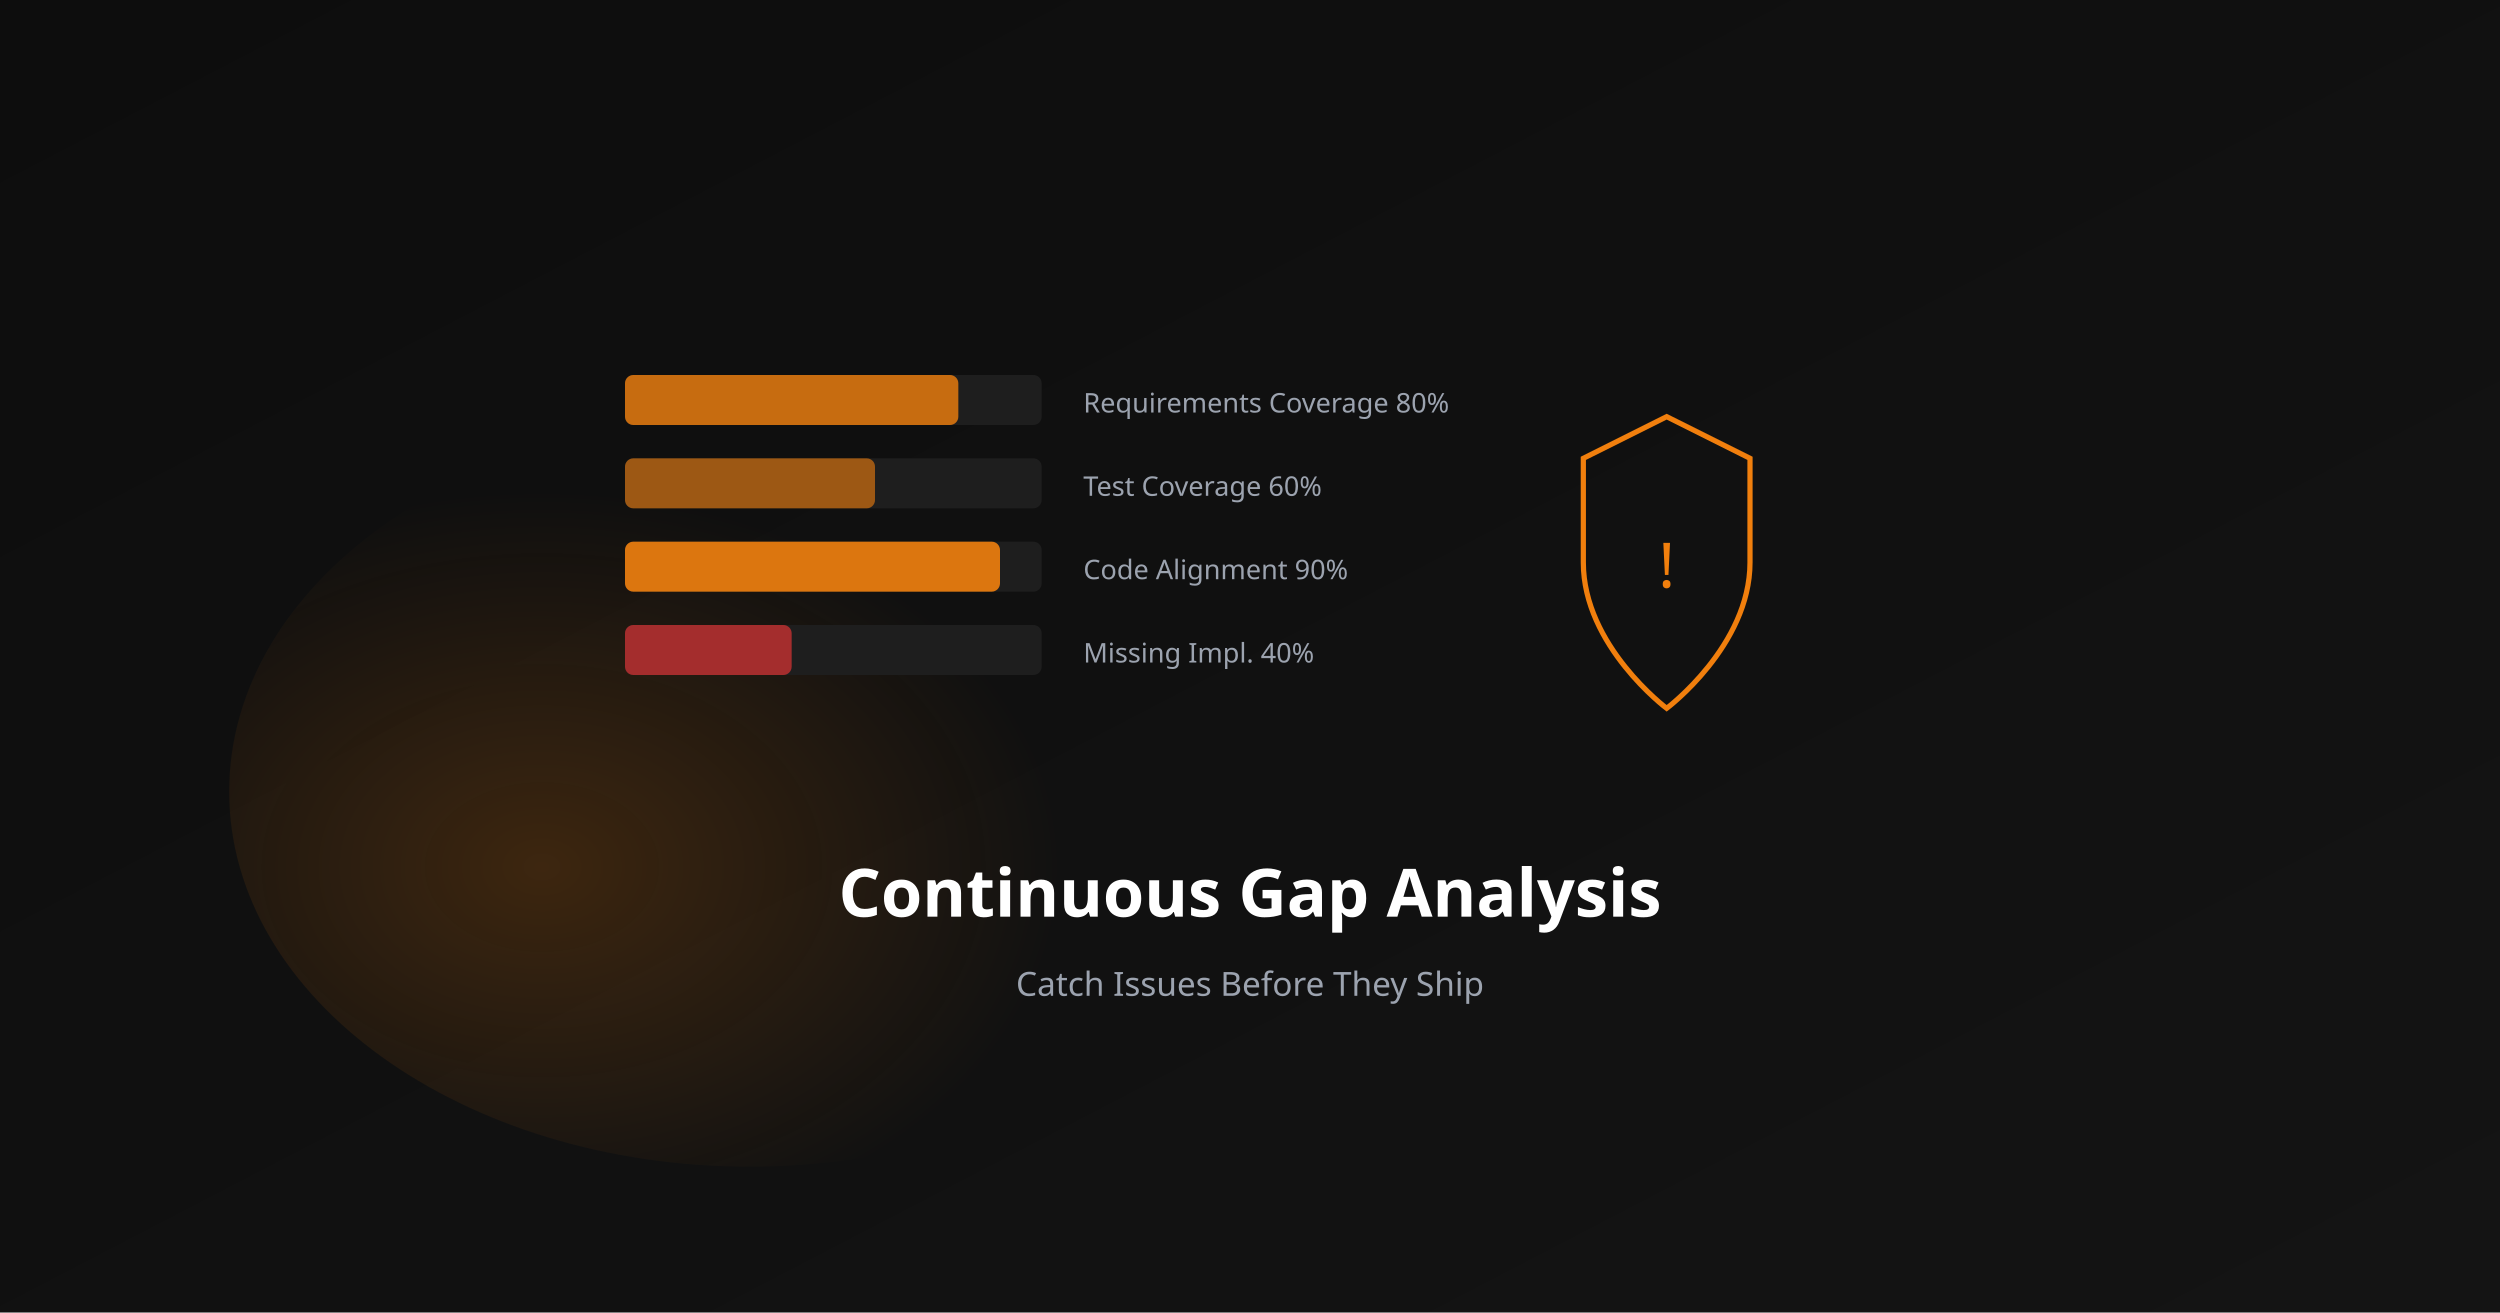
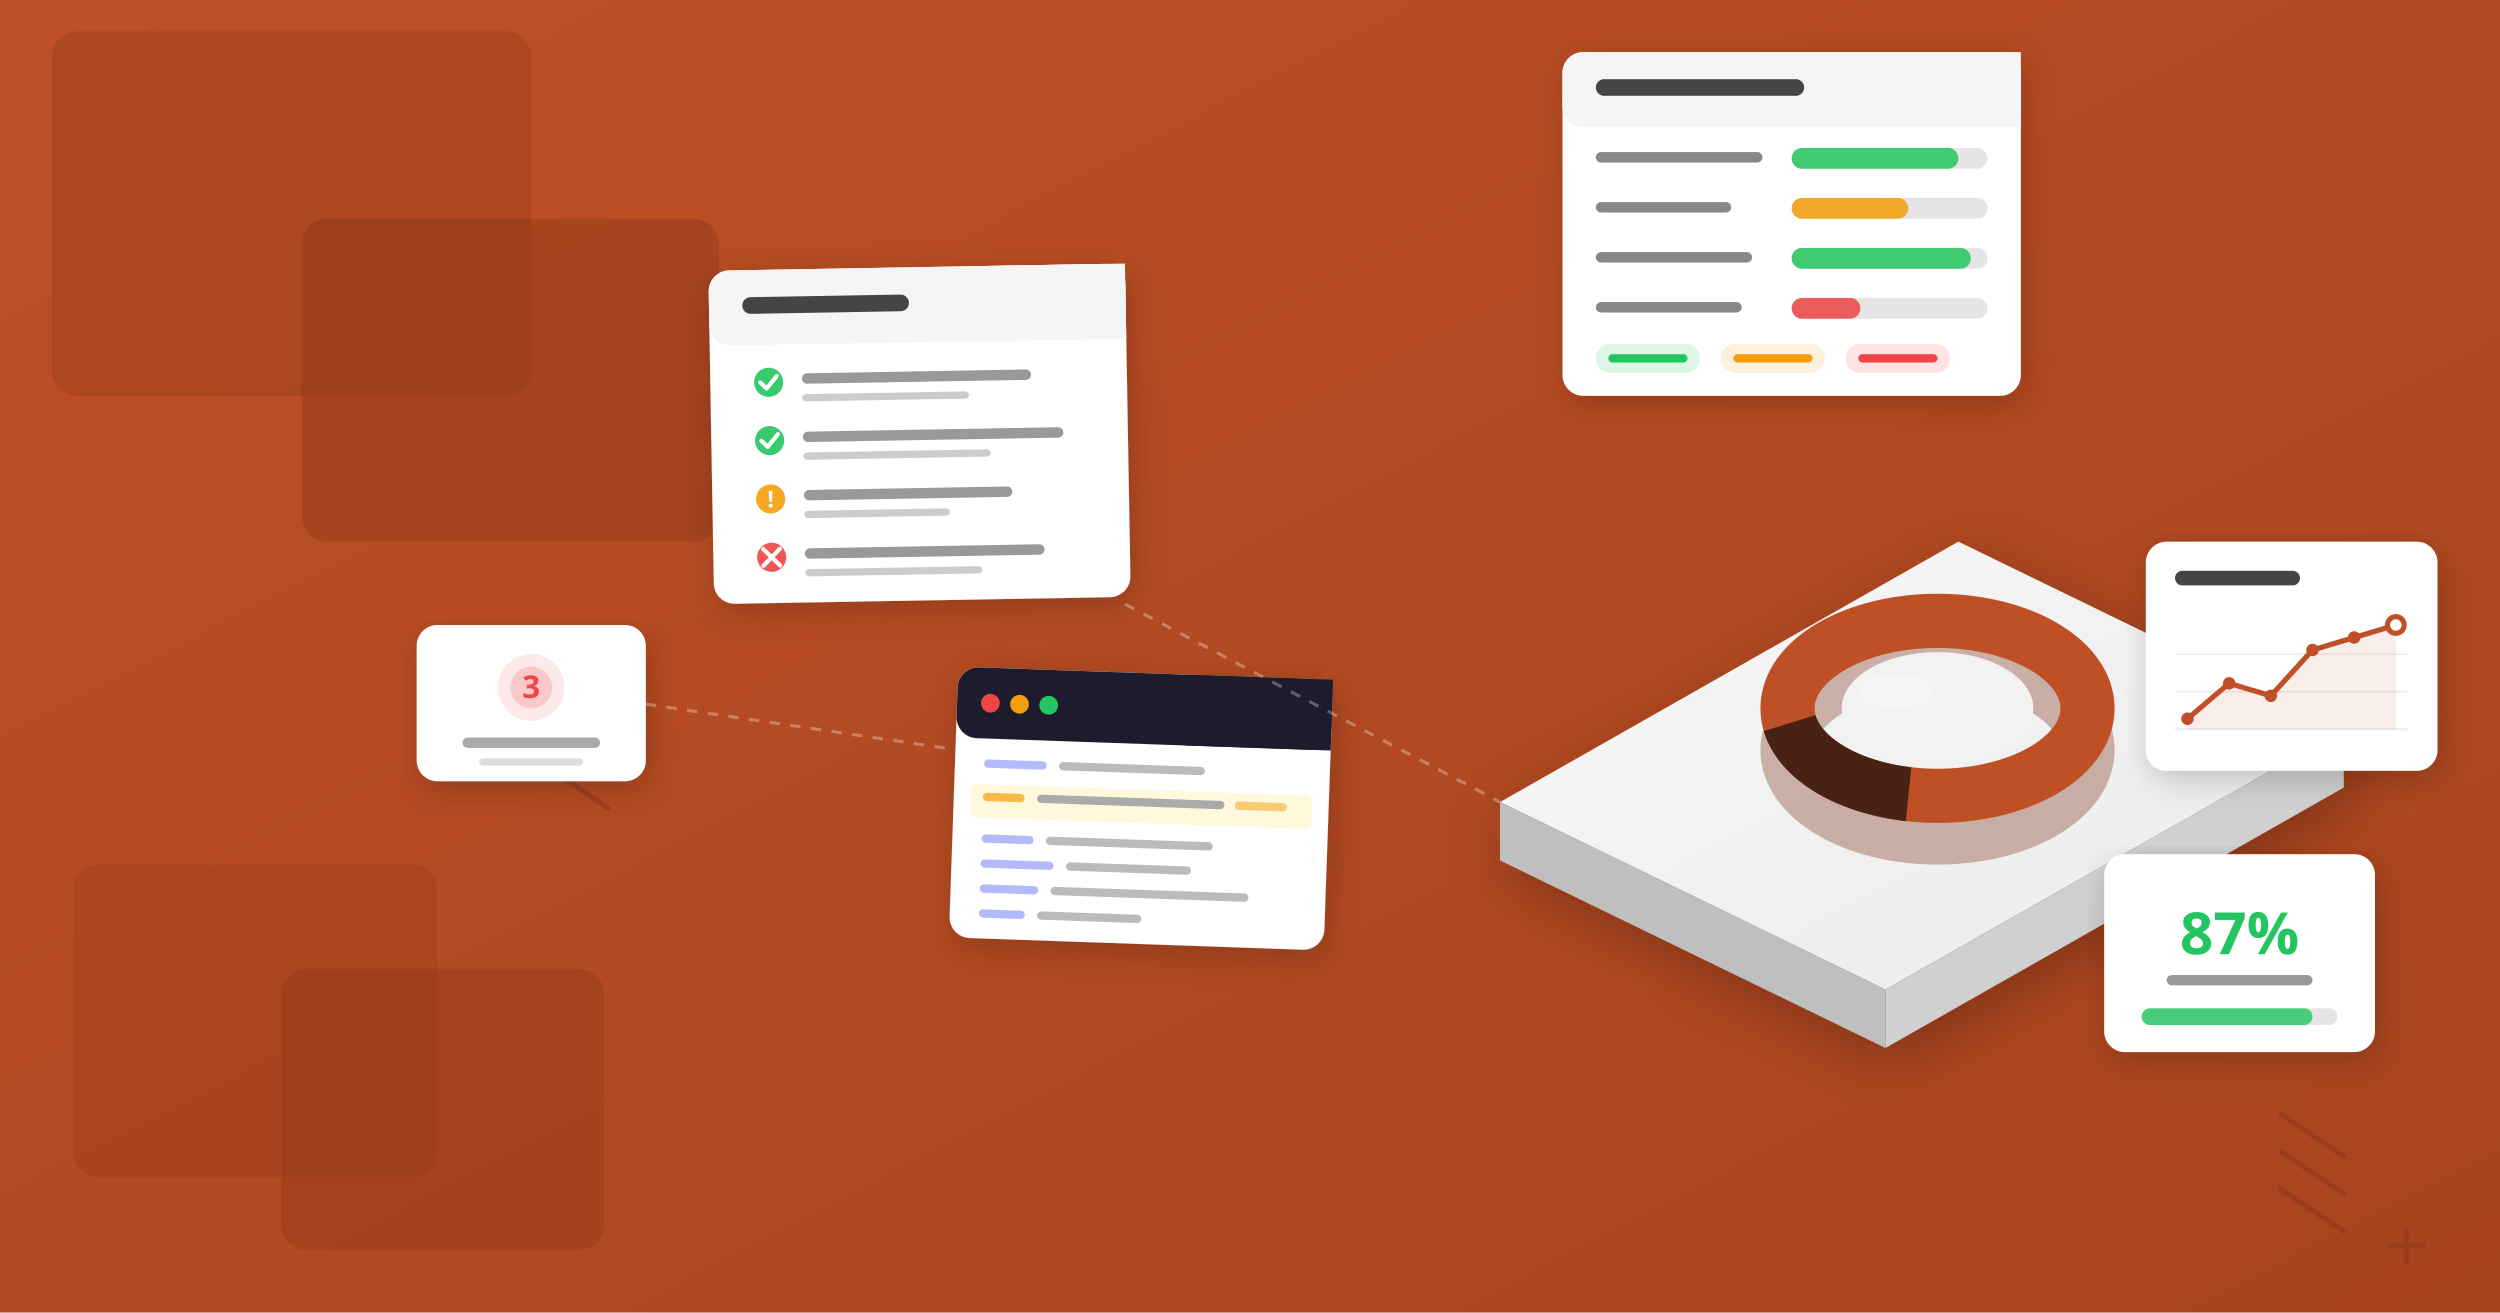
<svg xmlns="http://www.w3.org/2000/svg" width="1200" height="630">
  <defs>
-     <linearGradient id="bg2" x1="0%" y1="0%" x2="100%" y2="100%">
-       <stop offset="0%" style="stop-color:#0d0d0d" />
-       <stop offset="100%" style="stop-color:#141414" />
+     <filter id="ds" x="-8%" y="-8%" width="120%" height="130%">
+       <feDropShadow dx="2" dy="4" stdDeviation="8" flood-color="rgba(0,0,0,0.2)" />
+     </filter>
+     <filter id="dsLg" x="-10%" y="-10%" width="125%" height="140%">
+       <feDropShadow dx="4" dy="8" stdDeviation="14" flood-color="rgba(0,0,0,0.25)" />
+     </filter>
+     <linearGradient id="bgGrad" x1="0%" y1="0%" x2="100%" y2="100%">
+       <stop offset="0%" style="stop-color:#bf5025" />
+       <stop offset="100%" style="stop-color:#a8441e" />
    </linearGradient>
-     <radialGradient id="glow2" cx="30%" cy="60%">
-       <stop offset="0%" style="stop-color:#F17F0D;stop-opacity:0.2" />
-       <stop offset="100%" style="stop-color:#F17F0D;stop-opacity:0" />
-     </radialGradient>
+     <linearGradient id="platformTop" x1="0%" y1="0%" x2="100%" y2="100%">
+       <stop offset="0%" style="stop-color:#f8f8f8" />
+       <stop offset="100%" style="stop-color:#eaeaea" />
+     </linearGradient>
  </defs>
-   <rect width="1200" height="630" fill="url(#bg2)" />
-   <ellipse cx="360" cy="380" rx="250" ry="180" fill="url(#glow2)" />
-   <rect x="300" y="180" width="200" height="24" rx="4" fill="#1e1e1e" />
-   <rect x="300" y="180" width="160" height="24" rx="4" fill="#F17F0D" opacity="0.8" />
-   <rect x="300" y="220" width="200" height="24" rx="4" fill="#1e1e1e" />
-   <rect x="300" y="220" width="120" height="24" rx="4" fill="#F17F0D" opacity="0.6" />
-   <rect x="300" y="260" width="200" height="24" rx="4" fill="#1e1e1e" />
-   <rect x="300" y="260" width="180" height="24" rx="4" fill="#F17F0D" opacity="0.9" />
-   <rect x="300" y="300" width="200" height="24" rx="4" fill="#1e1e1e" />
-   <rect x="300" y="300" width="80" height="24" rx="4" fill="#dd3333" opacity="0.7" />
-   <text x="520" y="198" fill="#9ca3af" font-size="13" font-family="sans-serif">Requirements Coverage 80%</text>
-   <text x="520" y="238" fill="#9ca3af" font-size="13" font-family="sans-serif">Test Coverage 60%</text>
-   <text x="520" y="278" fill="#9ca3af" font-size="13" font-family="sans-serif">Code Alignment 90%</text>
-   <text x="520" y="318" fill="#9ca3af" font-size="13" font-family="sans-serif">Missing Impl. 40%</text>
-   <path d="M800,200 L840,220 L840,270 C840,310 800,340 800,340 C800,340 760,310 760,270 L760,220 Z" fill="none" stroke="#F17F0D" stroke-width="2.5" />
-   <text x="800" y="282" text-anchor="middle" fill="#F17F0D" font-size="30" font-family="sans-serif">!</text>
-   <text x="600" y="440" text-anchor="middle" fill="#ffffff" font-size="32" font-weight="bold" font-family="sans-serif">Continuous Gap Analysis</text>
-   <text x="600" y="478" text-anchor="middle" fill="#9ca3af" font-size="16" font-family="sans-serif">Catch Issues Before They Ship</text>
+   <rect width="1200" height="630" fill="url(#bgGrad)" />
+   <rect x="25" y="15" width="230" height="175" rx="12" fill="#9c3d1a" opacity="0.45" />
+   <rect x="145" y="105" width="200" height="155" rx="12" fill="#853318" opacity="0.35" />
+   <rect x="35" y="415" width="175" height="150" rx="12" fill="#9c3d1a" opacity="0.4" />
+   <rect x="135" y="465" width="155" height="135" rx="12" fill="#853318" opacity="0.3" />
+   <g stroke="#853318" stroke-width="2.5" opacity="0.45" stroke-linecap="round">
+     <line x1="1095" y1="535" x2="1125" y2="555" />
+     <line x1="1095" y1="553" x2="1125" y2="573" />
+     <line x1="1095" y1="571" x2="1125" y2="591" />
+     <line x1="270" y1="355" x2="292" y2="370" />
+     <line x1="270" y1="373" x2="292" y2="388" />
+   </g>
+   <g filter="url(#dsLg)">
+     <polygon points="720,385 940,260 1125,350 905,475" fill="url(#platformTop)" />
+     <polygon points="905,475 1125,350 1125,378 905,503" fill="#d0d0d0" />
+     <polygon points="720,385 905,475 905,503 720,413" fill="#bfbfbf" />
+   </g>
+   <g transform="translate(930, 340)">
+     <ellipse cx="0" cy="20" rx="72" ry="42" fill="none" stroke="#7a3015" stroke-width="26" opacity="0.35" />
+     <ellipse cx="0" cy="0" rx="72" ry="42" fill="none" stroke="#bf5025" stroke-width="26" />
+     <ellipse cx="0" cy="0" rx="72" ry="42" fill="none" stroke="#2a1810" stroke-width="26" stroke-dasharray="70 370" stroke-dashoffset="-105" opacity="0.8" />
+     <ellipse cx="0" cy="0" rx="46" ry="27" fill="#f2f2f2" />
+     <ellipse cx="-20" cy="-8" rx="18" ry="8" fill="#fff" opacity="0.25" />
+   </g>
+   <g filter="url(#ds)" transform="translate(340, 130) rotate(-1)">
+     <rect width="200" height="160" rx="10" fill="#fff" />
+     <rect x="0" y="0" width="200" height="36" rx="10" fill="#f5f5f5" />
+     <rect x="130" y="0" width="70" height="36" rx="0" fill="#f5f5f5" />
+     <rect x="16" y="13" width="80" height="8" rx="4" fill="#444" />
+     <circle cx="28" cy="54" r="7" fill="#22c55e" opacity="0.9" />
+     <path d="M24,54 L27,57 L32,51" stroke="#fff" stroke-width="2" fill="none" stroke-linecap="round" stroke-linejoin="round" />
+     <rect x="44" y="50" width="110" height="5" rx="2.5" fill="#999" />
+     <rect x="44" y="60" width="80" height="3.5" rx="2" fill="#ccc" />
+     <circle cx="28" cy="82" r="7" fill="#22c55e" opacity="0.9" />
+     <path d="M24,82 L27,85 L32,79" stroke="#fff" stroke-width="2" fill="none" stroke-linecap="round" stroke-linejoin="round" />
+     <rect x="44" y="78" width="125" height="5" rx="2.5" fill="#999" />
+     <rect x="44" y="88" width="90" height="3.5" rx="2" fill="#ccc" />
+     <circle cx="28" cy="110" r="7" fill="#f59e0b" opacity="0.9" />
+     <text x="28" y="114" text-anchor="middle" fill="#fff" font-size="11" font-weight="bold" font-family="sans-serif">!</text>
+     <rect x="44" y="106" width="100" height="5" rx="2.5" fill="#999" />
+     <rect x="44" y="116" width="70" height="3.5" rx="2" fill="#ccc" />
+     <circle cx="28" cy="138" r="7" fill="#ef4444" opacity="0.9" />
+     <path d="M24,134 L32,142 M32,134 L24,142" stroke="#fff" stroke-width="2" fill="none" stroke-linecap="round" />
+     <rect x="44" y="134" width="115" height="5" rx="2.5" fill="#999" />
+     <rect x="44" y="144" width="85" height="3.5" rx="2" fill="#ccc" />
+   </g>
+   <g filter="url(#ds)" transform="translate(750, 25)">
+     <rect width="220" height="165" rx="10" fill="#fff" />
+     <rect x="0" y="0" width="220" height="36" rx="10" fill="#f5f5f5" />
+     <rect x="150" y="0" width="70" height="36" rx="0" fill="#f5f5f5" />
+     <rect x="16" y="13" width="100" height="8" rx="4" fill="#444" />
+     <rect x="16" y="48" width="80" height="5" rx="2.5" fill="#888" />
+     <rect x="110" y="46" width="94" height="10" rx="5" fill="#e5e5e5" />
+     <rect x="110" y="46" width="80" height="10" rx="5" fill="#22c55e" opacity="0.85" />
+     <rect x="16" y="72" width="65" height="5" rx="2.5" fill="#888" />
+     <rect x="110" y="70" width="94" height="10" rx="5" fill="#e5e5e5" />
+     <rect x="110" y="70" width="56" height="10" rx="5" fill="#f59e0b" opacity="0.85" />
+     <rect x="16" y="96" width="75" height="5" rx="2.5" fill="#888" />
+     <rect x="110" y="94" width="94" height="10" rx="5" fill="#e5e5e5" />
+     <rect x="110" y="94" width="86" height="10" rx="5" fill="#22c55e" opacity="0.85" />
+     <rect x="16" y="120" width="70" height="5" rx="2.5" fill="#888" />
+     <rect x="110" y="118" width="94" height="10" rx="5" fill="#e5e5e5" />
+     <rect x="110" y="118" width="33" height="10" rx="5" fill="#ef4444" opacity="0.85" />
+     <rect x="16" y="140" width="50" height="14" rx="7" fill="#22c55e" opacity="0.15" />
+     <rect x="22" y="145" width="38" height="4" rx="2" fill="#22c55e" />
+     <rect x="76" y="140" width="50" height="14" rx="7" fill="#f59e0b" opacity="0.15" />
+     <rect x="82" y="145" width="38" height="4" rx="2" fill="#f59e0b" />
+     <rect x="136" y="140" width="50" height="14" rx="7" fill="#ef4444" opacity="0.15" />
+     <rect x="142" y="145" width="38" height="4" rx="2" fill="#ef4444" />
+   </g>
+   <g filter="url(#ds)" transform="translate(460, 320) rotate(2)">
+     <rect width="180" height="130" rx="10" fill="#fff" />
+     <rect x="0" y="0" width="180" height="34" rx="10" fill="#1e1e2e" />
+     <rect x="110" y="0" width="70" height="34" rx="0" fill="#1e1e2e" />
+     <circle cx="16" cy="17" r="4.5" fill="#ef4444" />
+     <circle cx="30" cy="17" r="4.5" fill="#f59e0b" />
+     <circle cx="44" cy="17" r="4.5" fill="#22c55e" />
+     <rect x="14" y="44" width="30" height="4" rx="2" fill="#818cf8" opacity="0.6" />
+     <rect x="50" y="44" width="70" height="4" rx="2" fill="#bbb" />
+     <rect x="8" y="56" width="164" height="16" rx="3" fill="#fef3c7" opacity="0.6" />
+     <rect x="14" y="60" width="20" height="4" rx="2" fill="#f59e0b" opacity="0.7" />
+     <rect x="40" y="60" width="90" height="4" rx="2" fill="#aaa" />
+     <rect x="135" y="60" width="25" height="4" rx="2" fill="#f59e0b" opacity="0.5" />
+     <rect x="14" y="80" width="25" height="4" rx="2" fill="#818cf8" opacity="0.6" />
+     <rect x="45" y="80" width="80" height="4" rx="2" fill="#bbb" />
+     <rect x="14" y="92" width="35" height="4" rx="2" fill="#818cf8" opacity="0.6" />
+     <rect x="55" y="92" width="60" height="4" rx="2" fill="#bbb" />
+     <rect x="14" y="104" width="28" height="4" rx="2" fill="#818cf8" opacity="0.6" />
+     <rect x="48" y="104" width="95" height="4" rx="2" fill="#bbb" />
+     <rect x="14" y="116" width="22" height="4" rx="2" fill="#818cf8" opacity="0.6" />
+     <rect x="42" y="116" width="50" height="4" rx="2" fill="#bbb" />
+   </g>
+   <g filter="url(#ds)" transform="translate(1030, 260)">
+     <rect width="140" height="110" rx="10" fill="#fff" />
+     <rect x="14" y="14" width="60" height="7" rx="3.5" fill="#444" />
+     <line x1="14" y1="90" x2="126" y2="90" stroke="#eee" stroke-width="1" />
+     <line x1="14" y1="72" x2="126" y2="72" stroke="#eee" stroke-width="1" />
+     <line x1="14" y1="54" x2="126" y2="54" stroke="#eee" stroke-width="1" />
+     <polygon points="20,85 40,68 60,74 80,52 100,46 120,40 120,90 20,90" fill="#bf5025" opacity="0.1" />
+     <polyline points="20,85 40,68 60,74 80,52 100,46 120,40" fill="none" stroke="#bf5025" stroke-width="2.5" stroke-linecap="round" stroke-linejoin="round" />
+     <circle cx="20" cy="85" r="3" fill="#bf5025" />
+     <circle cx="40" cy="68" r="3" fill="#bf5025" />
+     <circle cx="60" cy="74" r="3" fill="#bf5025" />
+     <circle cx="80" cy="52" r="3" fill="#bf5025" />
+     <circle cx="100" cy="46" r="3" fill="#bf5025" />
+     <circle cx="120" cy="40" r="4" fill="#fff" stroke="#bf5025" stroke-width="2.5" />
+   </g>
+   <g filter="url(#ds)" transform="translate(1010, 410)">
+     <rect width="130" height="95" rx="10" fill="#fff" />
+     <text x="65" y="48" text-anchor="middle" fill="#22c55e" font-size="28" font-weight="700" font-family="sans-serif">87%</text>
+     <rect x="30" y="58" width="70" height="5" rx="2.5" fill="#999" />
+     <rect x="18" y="74" width="94" height="8" rx="4" fill="#e5e5e5" />
+     <rect x="18" y="74" width="82" height="8" rx="4" fill="#22c55e" opacity="0.8" />
+   </g>
+   <g filter="url(#ds)" transform="translate(200, 300)">
+     <rect width="110" height="75" rx="10" fill="#fff" />
+     <circle cx="55" cy="30" r="16" fill="#ef4444" opacity="0.12" />
+     <circle cx="55" cy="30" r="10" fill="#ef4444" opacity="0.2" />
+     <text x="55" y="35" text-anchor="middle" fill="#ef4444" font-size="15" font-weight="bold" font-family="sans-serif">3</text>
+     <rect x="22" y="54" width="66" height="5" rx="2.5" fill="#aaa" />
+     <rect x="30" y="64" width="50" height="3.5" rx="2" fill="#ddd" />
+   </g>
+   <g stroke="#fff" stroke-width="1.5" stroke-dasharray="5 5" opacity="0.3">
+     <line x1="540" y1="290" x2="720" y2="385" />
+     <line x1="310" y1="338" x2="460" y2="360" />
+   </g>
+   <g transform="translate(1155, 598)" stroke="#853318" stroke-width="2.5" opacity="0.45" stroke-linecap="round">
+     <line x1="-8" y1="0" x2="8" y2="0" />
+     <line x1="0" y1="-8" x2="0" y2="8" />
+   </g>
</svg>
